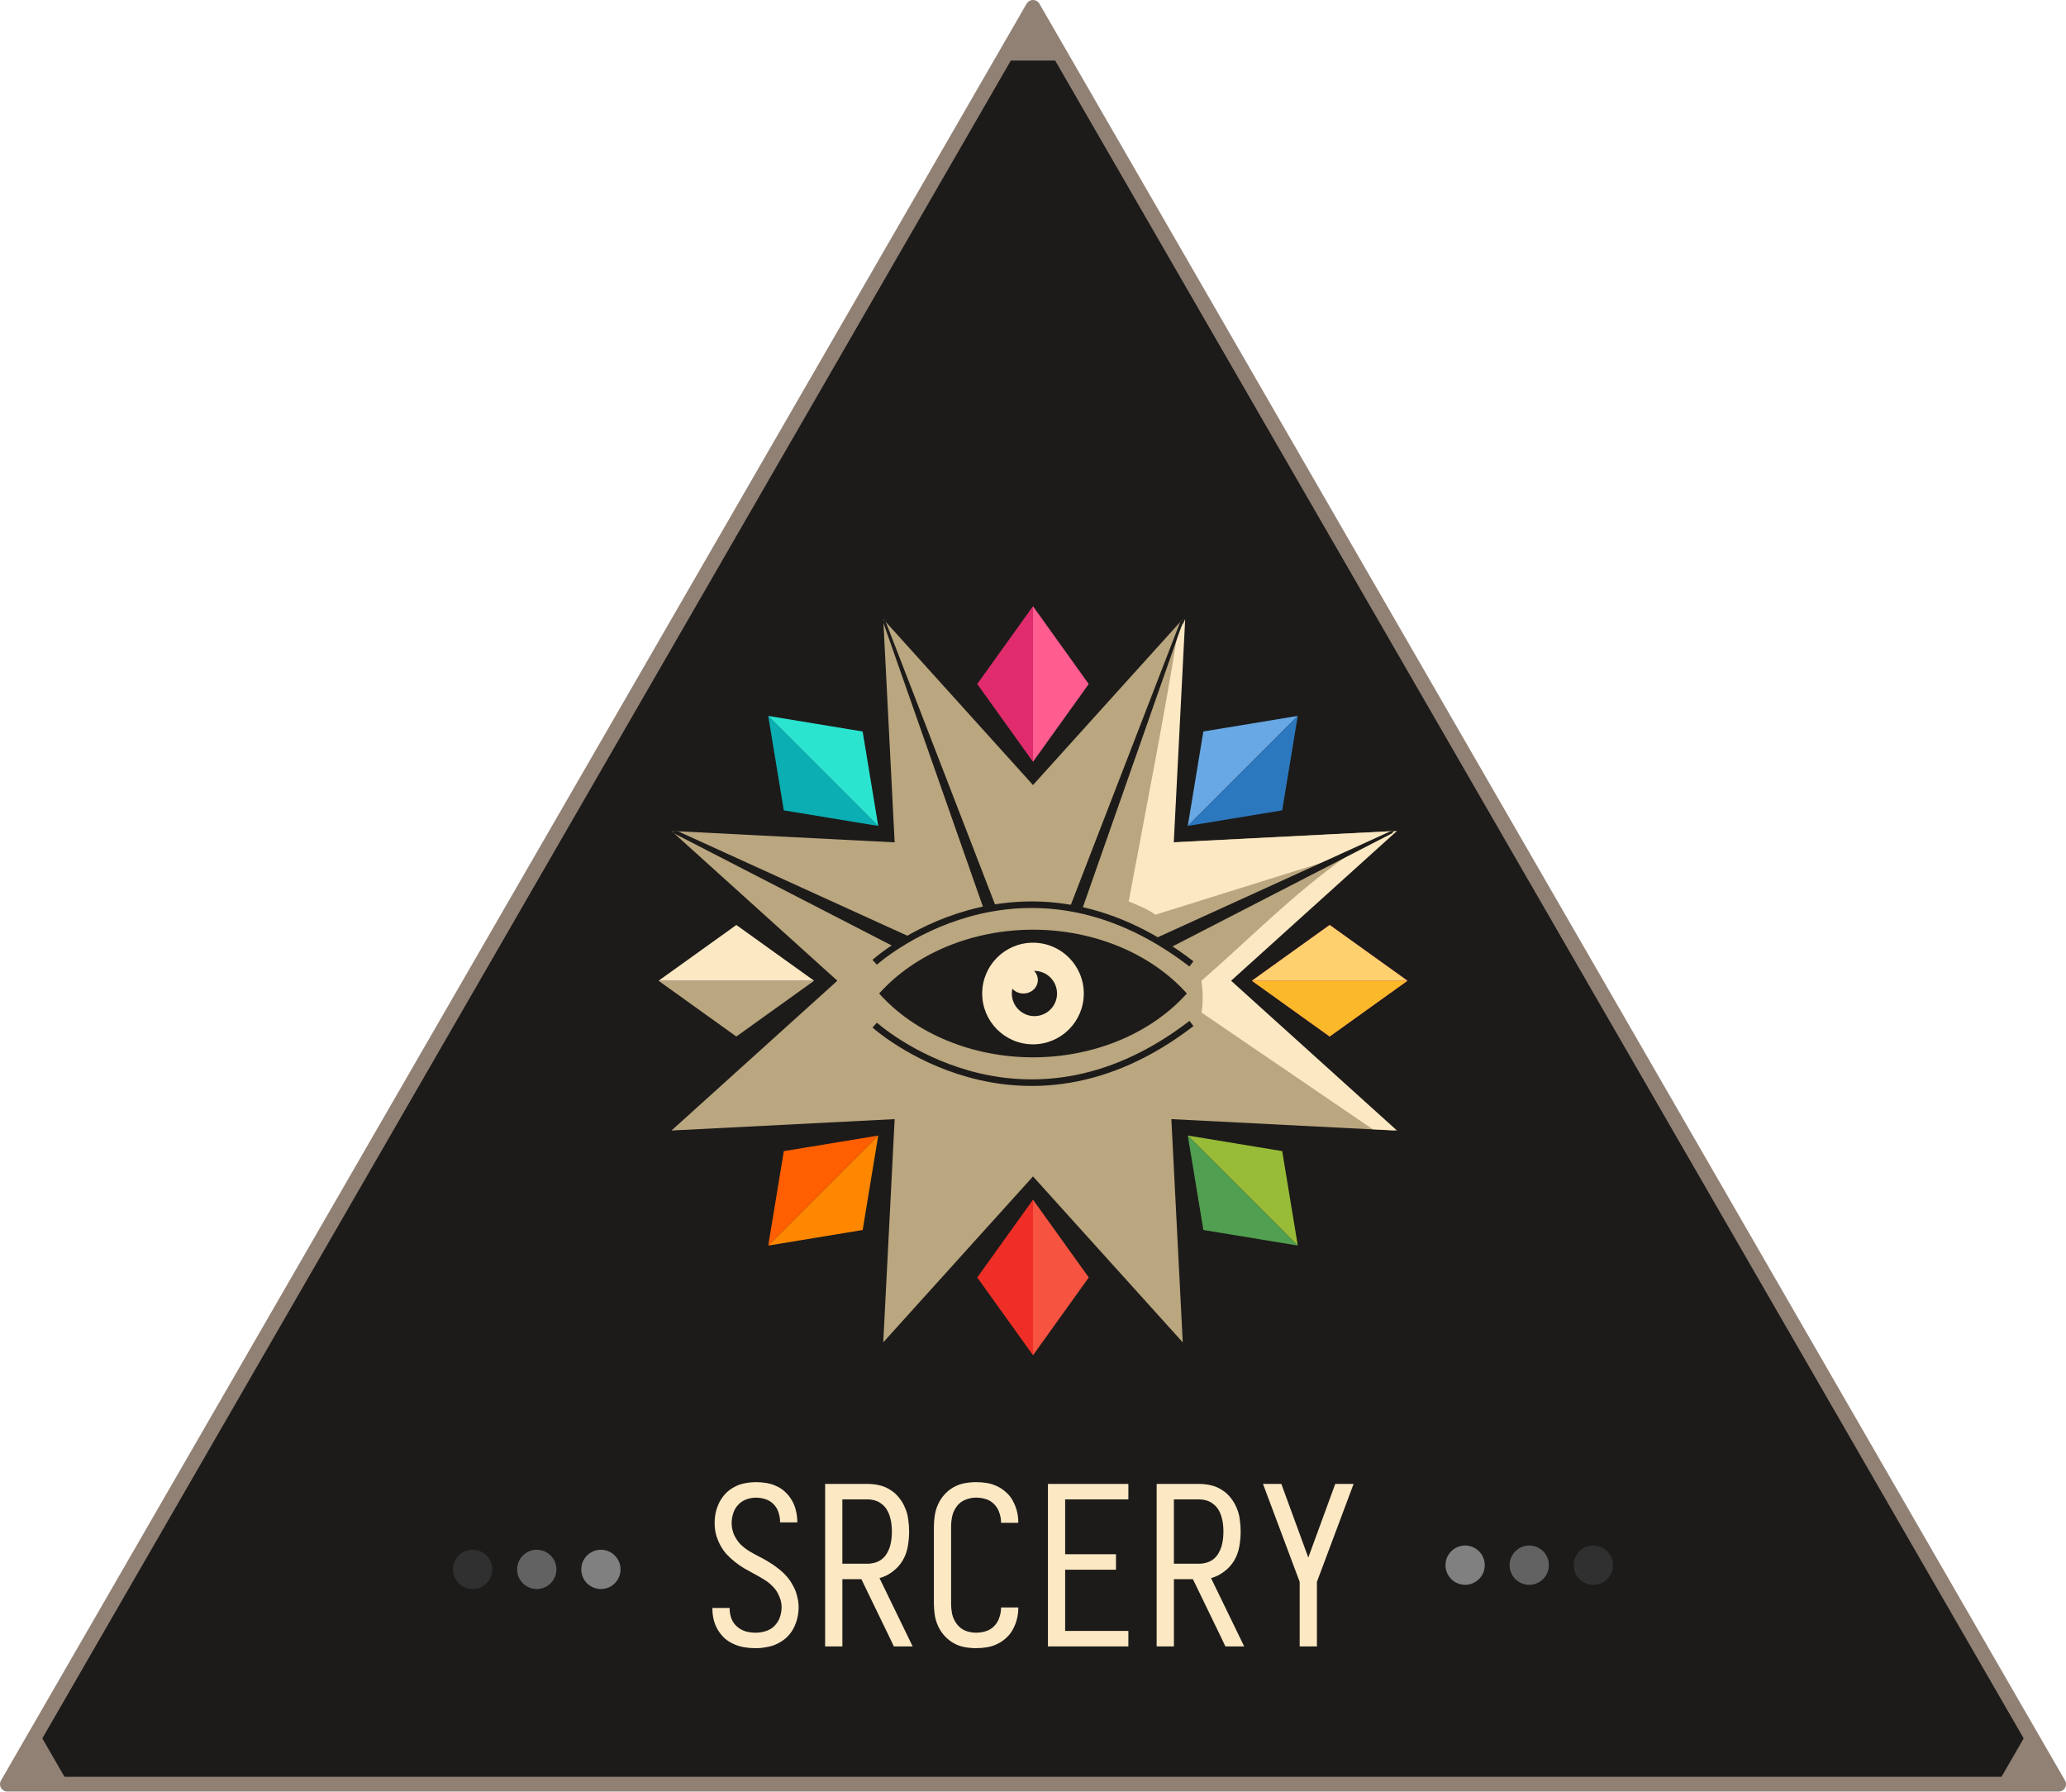
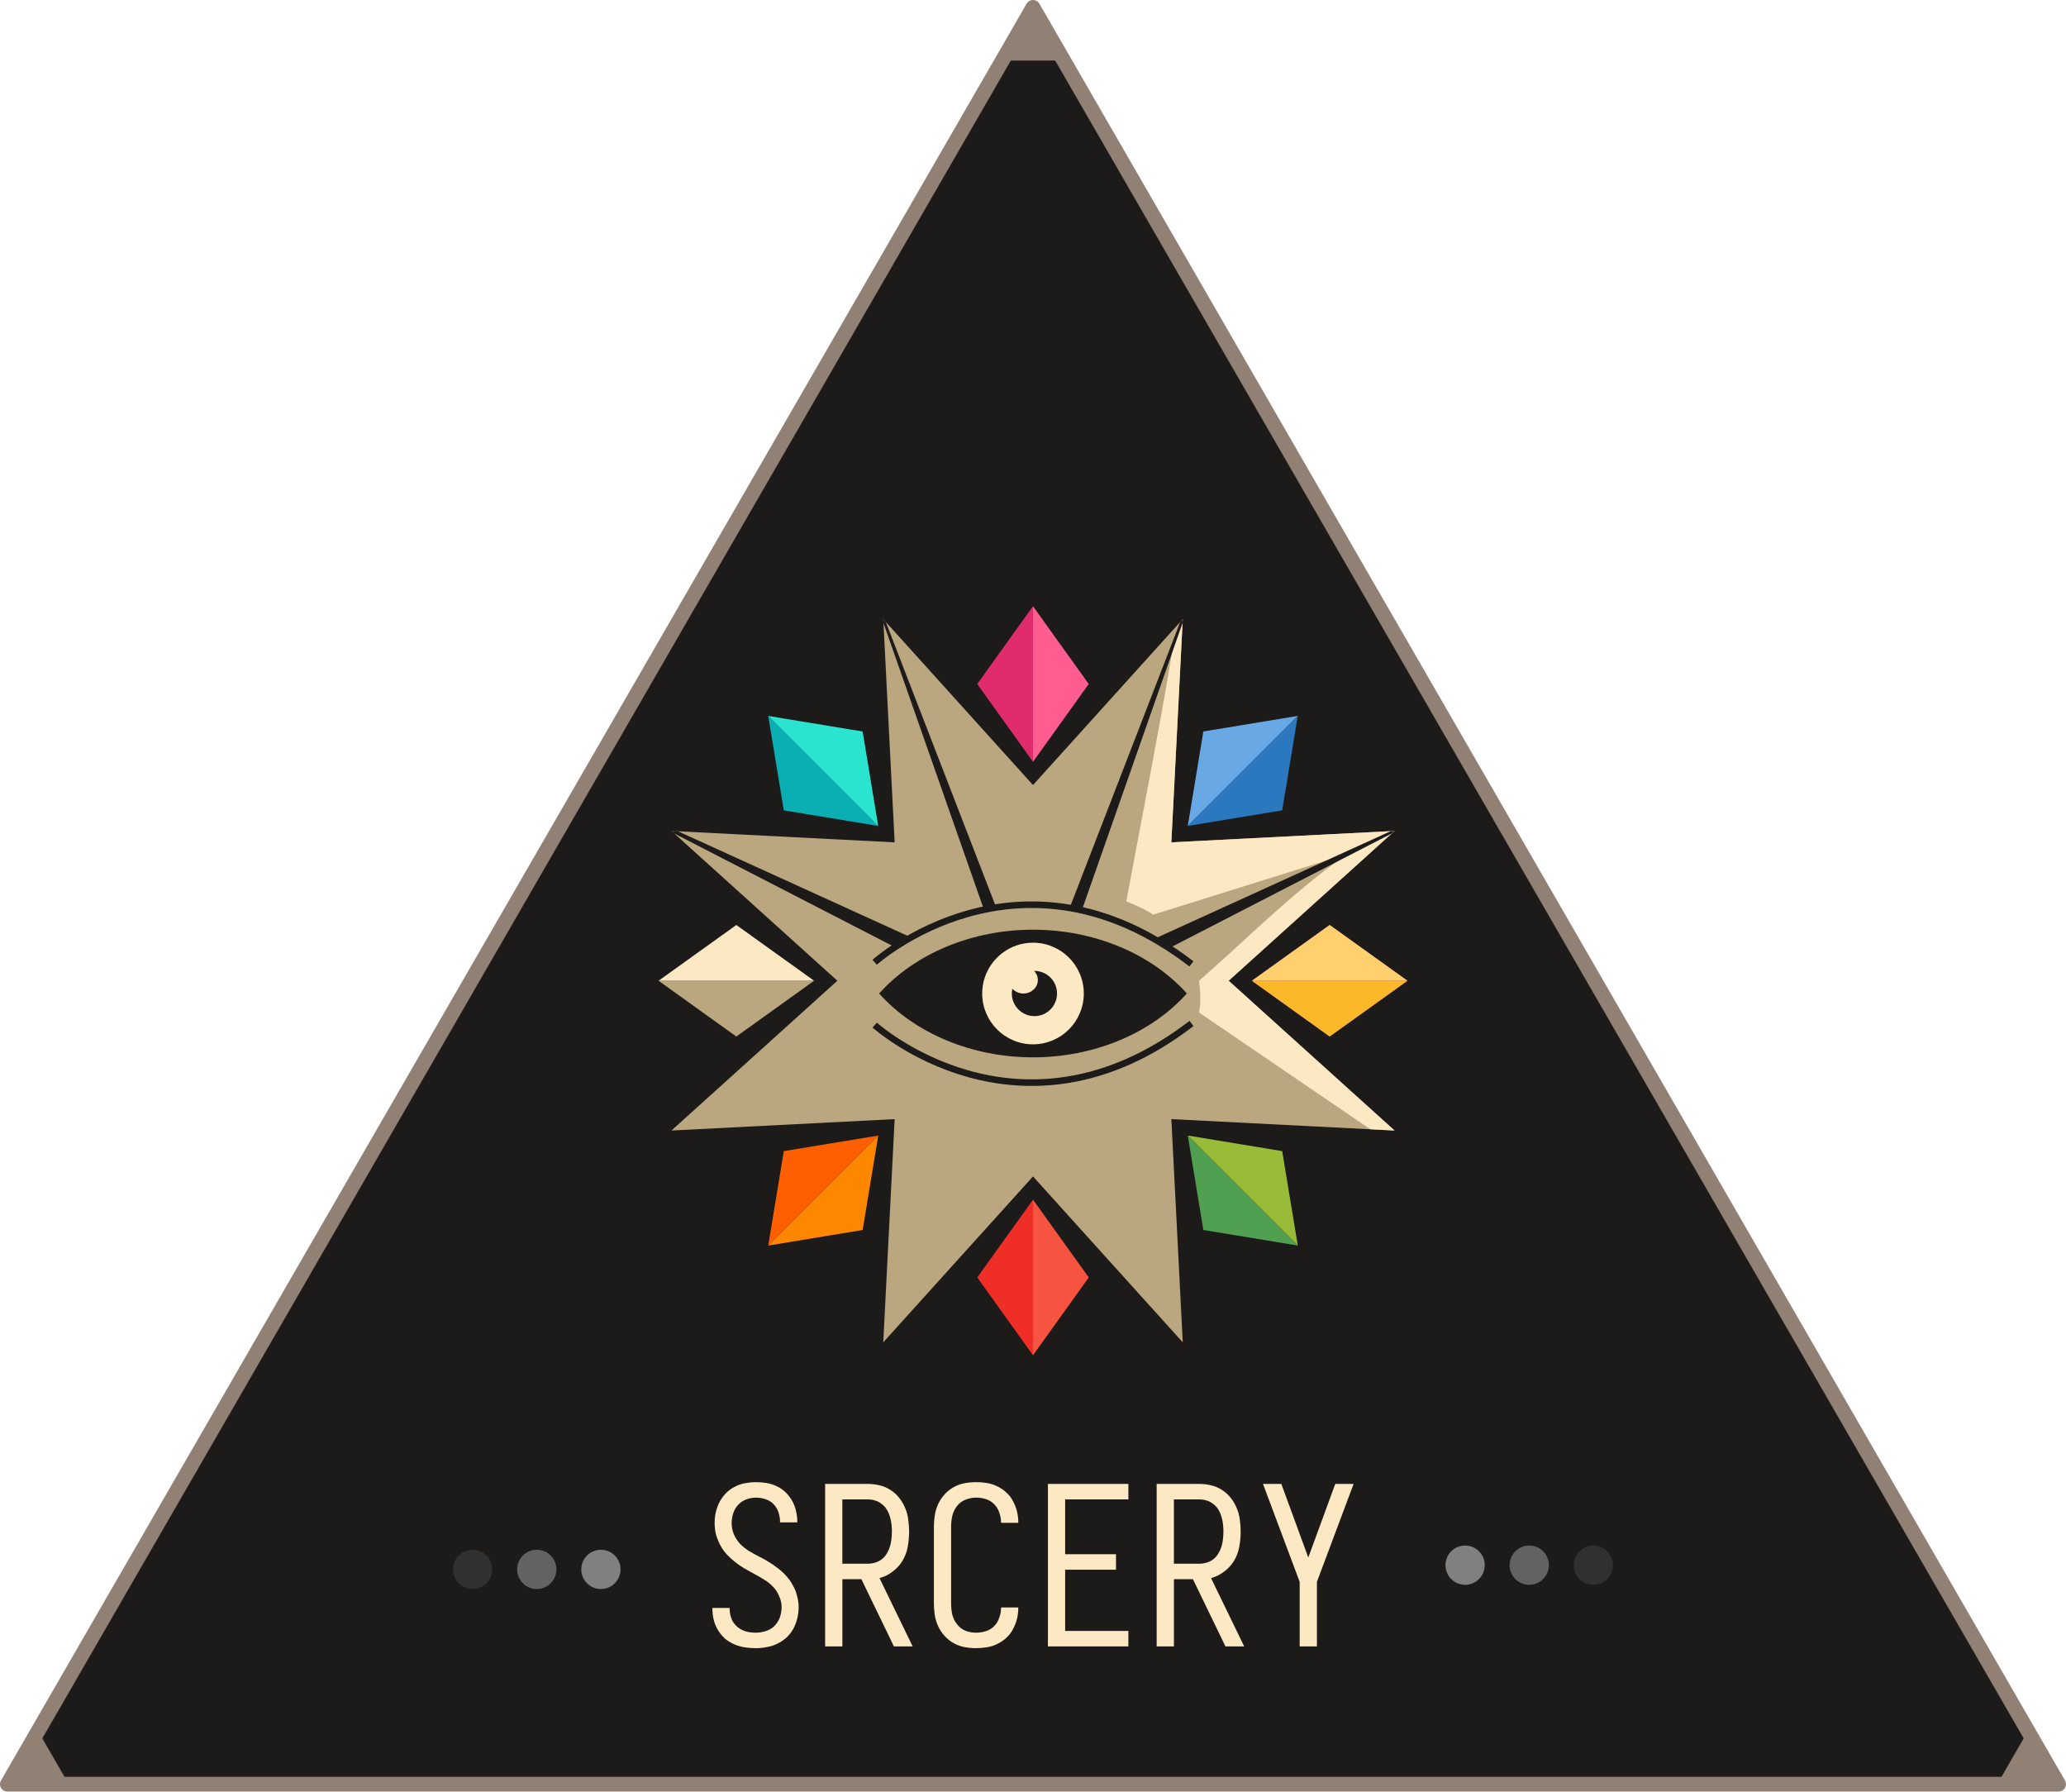
<svg xmlns="http://www.w3.org/2000/svg" height="546.361" viewBox="0 0 166.737 144.558" width="630.187">
  <g transform="translate(-48.29081 -14.89752)">
    <path d="m71.684 54.92 28.648-49.62 28.648-49.62 28.648 49.62 28.648 49.62-57.296-0z" fill="#1c1b19" stroke="#918175" stroke-linejoin="round" stroke-miterlimit="0" stroke-width=".824" transform="matrix(1.444661 0 0 1.444661 -54.67288 79.51985)" />
    <path d="m94.704 91.458-6.043-16.993-16.289 7.743 7.743-16.289-16.993-6.043 16.993-6.043-7.743-16.289 16.289 7.743 6.043-16.993 6.043 16.993 16.289-7.743-7.743 16.289 16.993 6.043-16.993 6.043 7.743 16.289-16.289-7.743z" fill="#baa67f" stroke-linejoin="round" stroke-width=".529" transform="matrix(.3826834 .9238795 -.9238795 .3826834 150.7364 -16.37659)" />
    <path d="m131.658 89.913a15.393 12.582 0 0 0 -12.415 5.15 15.393 12.582 0 0 0 12.415 5.15 15.393 12.582 0 0 0 12.417-5.153 15.393 12.582 0 0 0 -12.417-5.147z" fill="#1c1b19" />
    <circle cx="131.659" cy="95.063" fill="#fce8c3" r="4.1" />
    <circle cx="131.775" cy="95.063" fill="#1c1b19" r="1.824" />
    <ellipse cx="130.885" cy="93.972" fill="#fce8c3" rx="1.165" ry="1.091" />
    <path d="m118.885 97.611s11.678 10.538 25.565-.129" fill="none" stroke="#1c1b19" stroke-width=".529" />
-     <path d="m143.941 64.855-.665 1.417c-.853 5.515-2.626 14.595-3.896 21.364.856.332 1.588.66 2.164 1.068l15.664-4.901c-4.716 3.351-7.833 6.642-11.951 10.229.119 1.002.143 1.805 0 2.565l13.822 9.42 1.954.1-13.387-12.085 13.387-12.086-18.012.92z" fill="#fce8c3" />
+     <path d="m143.745 64.855-.665 1.417c-.853 5.515-2.626 14.595-3.896 21.364.856.332 1.588.66 2.164 1.068l15.664-4.901c-4.716 3.351-7.833 6.642-11.951 10.229.119 1.002.143 1.805 0 2.565l13.822 9.42 1.954.1-13.387-12.085 13.387-12.086-18.012.92z" fill="#fce8c3" />
    <path d="m102.985 81.962-.306-.016.231.208 17.803 9.169 1.196-.745z" fill="#1c1b19" />
    <g fill="#fce8c3" stroke-width=".265" transform="translate(2.988344 1.744907)">
      <path d="m106.275 146.142q-.446 0-.892-.071-.428-.071-.838-.25-.41-.178-.749-.464-.321-.303-.553-.678-.232-.392-.339-.821-.107-.446-.107-.892v-.071h1.391v.053q0 .41.143.803.143.375.446.642.303.268.696.392.392.107.803.107.41 0 .821-.125.41-.125.696-.41.303-.303.446-.696.143-.41.143-.838 0-.446-.196-.874-.178-.446-.499-.767-.321-.339-.714-.571-.392-.25-.803-.464-.392-.214-.803-.446-.392-.232-.749-.517-.357-.285-.678-.624-.303-.339-.517-.749-.214-.41-.339-.856-.107-.446-.107-.91 0-.428.089-.856.107-.446.303-.838.214-.392.517-.714.321-.321.714-.517.392-.214.821-.285.446-.089.892-.089.428 0 .856.071.446.071.838.268.392.178.696.482.321.303.535.696.214.375.303.803.107.428.107.856v.071h-1.391v-.053q0-.375-.125-.749-.125-.392-.392-.66-.268-.285-.66-.41-.375-.125-.767-.125-.392 0-.785.143-.392.143-.66.446-.268.285-.392.678-.125.392-.125.785 0 .464.178.91.196.428.499.767.321.321.714.571.392.232.803.446.41.196.803.446.392.232.749.517.375.285.678.624.303.339.517.749.232.392.339.856.125.446.125.892 0 .464-.107.91-.107.428-.321.838-.214.392-.553.714-.339.303-.749.499-.392.196-.856.268-.446.089-.892.089z" />
      <path d="m111.894 145.999v-13.111h3.425q.482 0 .945.107.482.107.892.375.41.25.714.642.303.375.482.821.196.446.25.928.071.482.071.963 0 .607-.107 1.213-.107.607-.41 1.124-.303.517-.803.892-.482.375-1.07.535l2.676 5.512h-1.516l-.392-.821-2.23-4.602h-1.534v5.423zm3.425-6.671q.303 0 .607-.089.303-.089.535-.268.25-.196.41-.464.161-.268.25-.553.089-.303.125-.607.036-.303.036-.624 0-.303-.036-.606-.036-.303-.125-.589-.089-.303-.25-.571-.161-.268-.41-.446-.232-.196-.535-.285-.303-.089-.607-.089h-2.034v5.191z" />
      <path d="m124.078 146.142q-.464 0-.945-.089-.464-.089-.874-.321-.41-.232-.731-.589-.321-.357-.517-.785-.196-.428-.268-.892-.071-.482-.071-.945v-6.154q0-.464.071-.928.071-.482.268-.91.196-.428.517-.785.321-.357.731-.589.41-.232.874-.321.482-.089.945-.089.446 0 .874.071.446.071.838.268.41.196.731.499.339.303.535.696.214.392.321.821.107.428.107.874v.053h-1.391v-.036q0-.392-.143-.785-.125-.392-.41-.678-.268-.285-.66-.41-.392-.125-.803-.125-.446 0-.874.178-.41.161-.678.517-.268.357-.375.803-.089.428-.089.874v6.154q0 .446.089.892.107.428.375.785.268.357.678.535.428.161.874.161.41 0 .803-.125.392-.125.66-.41.285-.285.41-.678.143-.392.143-.785v-.036h1.391v.053q0 .446-.107.874-.107.428-.321.821-.196.392-.535.696-.321.303-.731.499-.392.196-.838.268-.428.071-.874.071z" />
      <path d="m129.875 145.999v-13.111h6.493v1.249h-5.102v4.424h4.103v1.249h-4.103v4.941h5.102v1.249z" />
      <path d="m138.651 145.999v-13.111h3.425q.482 0 .945.107.482.107.892.375.41.25.714.642.303.375.482.821.196.446.25.928.071.482.071.963 0 .607-.107 1.213-.107.607-.41 1.124-.303.517-.803.892-.482.375-1.07.535l2.676 5.512h-1.516l-.392-.821-2.23-4.602h-1.534v5.423zm3.425-6.671q.303 0 .607-.089.303-.089.535-.268.25-.196.41-.464.161-.268.25-.553.089-.303.125-.607.036-.303.036-.624 0-.303-.036-.606-.036-.303-.125-.589-.089-.303-.25-.571-.161-.268-.41-.446-.232-.196-.535-.285-.303-.089-.607-.089h-2.034v5.191z" />
      <path d="m150.193 145.999v-5.209l-2.961-7.902h1.481l2.176 5.94 2.176-5.94h1.481l-2.961 7.902v5.209z" />
    </g>
    <g fill="#baa67f">
      <circle cx="166.533" cy="141.189" fill="#808080" r="1.585" />
      <circle cx="171.708" cy="141.189" fill="#626262" r="1.585" />
      <circle cx="176.884" cy="141.189" fill="#303030" r="1.585" />
    </g>
    <g fill="#baa67f">
      <circle cx="86.434" cy="141.53" fill="#303030" r="1.585" />
      <circle cx="91.61" cy="141.53" fill="#626262" r="1.585" />
      <circle cx="96.786" cy="141.53" fill="#808080" r="1.585" />
    </g>
    <g transform="translate(-.196268)">
      <path d="m119.077 92.543s11.678-10.538 25.565.129" fill="none" stroke="#1c1b19" stroke-width=".529" />
      <g fill="#1c1b19">
        <path d="m143.736 65.083.205-.228-.016.31-8.129 23.18-.978-.202z" />
        <path d="m160.727 81.962.306-.016-.231.208-17.803 9.169-1.196-.745z" />
        <path d="m119.975 65.083-.205-.228.016.31 8.129 23.18.978-.202z" />
        <path d="m102.985 81.962-.306-.016.231.208 17.803 9.169 1.196-.745z" />
      </g>
    </g>
    <path d="m155.602 94.032c0 6.612-2.68 12.597-7.013 16.93-4.333 4.333-10.319 7.013-16.93 7.013s-12.597-2.68-16.93-7.013c-4.333-4.333-7.013-10.319-7.013-16.93 0-6.612 2.68-12.597 7.013-16.93 4.333-4.333 10.319-7.013 16.93-7.013s12.597 2.68 16.93 7.013 7.013 10.319 7.013 16.93z" fill="none" stroke-miterlimit="0" stroke-width="1" />
    <g stroke-linejoin="round" stroke-width=".038">
      <g transform="matrix(0 2.022381 -2.022381 0 390.2993 -22.2435)">
        <path d="m57.494 119.154-2.225-3.104 2.225-3.104" fill="#e02c6d" />
        <path d="m57.494 112.946 2.225 3.104-2.225 3.104" fill="#ff5c8f" />
      </g>
      <g transform="matrix(1.43004 1.430039 -1.430039 1.43004 232.3259 -171.0732)">
        <path d="m57.494 119.154-2.225-3.104 2.225-3.104" fill="#68a8e4" />
        <path d="m57.494 112.946 2.225 3.104-2.225 3.104" fill="#2c78bf" />
      </g>
      <g transform="matrix(2.022381 0 0 2.022381 15.38356 -164.6076)">
        <path d="m57.494 119.154-2.225-3.104 2.225-3.104" fill="#e02c6d" />
        <path d="m57.494 112.946 2.225 3.104-2.225 3.104" fill="#ff5c8f" />
      </g>
      <g transform="matrix(1.43004 -1.43004 1.43004 1.43004 -133.4461 -6.634324)">
        <path d="m57.494 119.154-2.225-3.104 2.225-3.104" fill="#0aaeb3" />
        <path d="m57.494 112.946 2.225 3.104-2.225 3.104" fill="#2be4d0" />
      </g>
      <g transform="matrix(0 -2.022381 2.022381 0 -126.9805 210.3081)">
        <path d="m57.494 119.154-2.225-3.104 2.225-3.104" fill="#baa67f" />
        <path d="m57.494 112.946 2.225 3.104-2.225 3.104" fill="#fce8c3" />
      </g>
      <g transform="matrix(-1.430039 -1.430041 1.430041 -1.430039 30.99258 359.1377)">
        <path d="m57.494 119.154-2.225-3.104 2.225-3.104" fill="#ff8700" />
        <path d="m57.494 112.946 2.225 3.104-2.225 3.104" fill="#ff5f00" />
      </g>
      <g transform="matrix(-2.022381 0 0 -2.022381 247.9351 352.6722)">
        <path d="m57.494 119.154-2.225-3.104 2.225-3.104" fill="#f75341" />
        <path d="m57.494 112.946 2.225 3.104-2.225 3.104" fill="#ef2f27" />
      </g>
      <g transform="matrix(-1.430041 1.430039 -1.430039 -1.430041 396.7647 194.6991)">
        <path d="m57.494 119.154-2.225-3.104 2.225-3.104" fill="#98bc37" />
        <path d="m57.494 112.946 2.225 3.104-2.225 3.104" fill="#519f50" />
      </g>
      <g transform="matrix(0 2.022381 -2.022381 0 390.2993 -22.2435)">
        <path d="m57.494 119.154-2.225-3.104 2.225-3.104" fill="#fed06e" />
        <path d="m57.494 112.946 2.225 3.104-2.225 3.104" fill="#fbb829" />
      </g>
    </g>
    <path d="m-686.128-109.722h-134.073-134.073l67.036-116.11 67.036-116.11 67.036 116.11z" fill="#918175" transform="matrix(.01847084 0 0 .01847084 66.51231 160.8869)" />
    <path d="m-686.128-109.722h-134.073-134.073l67.036-116.11 67.036-116.11 67.036 116.11z" fill="#918175" transform="matrix(.01847084 0 0 .01847084 227.106 160.8869)" />
    <path d="m-686.128-109.722h-134.073-134.073l67.036-116.11 67.036-116.11 67.036 116.11z" fill="#918175" transform="matrix(.01847084 0 0 .01847084 146.8091 21.80874)" />
  </g>
</svg>
